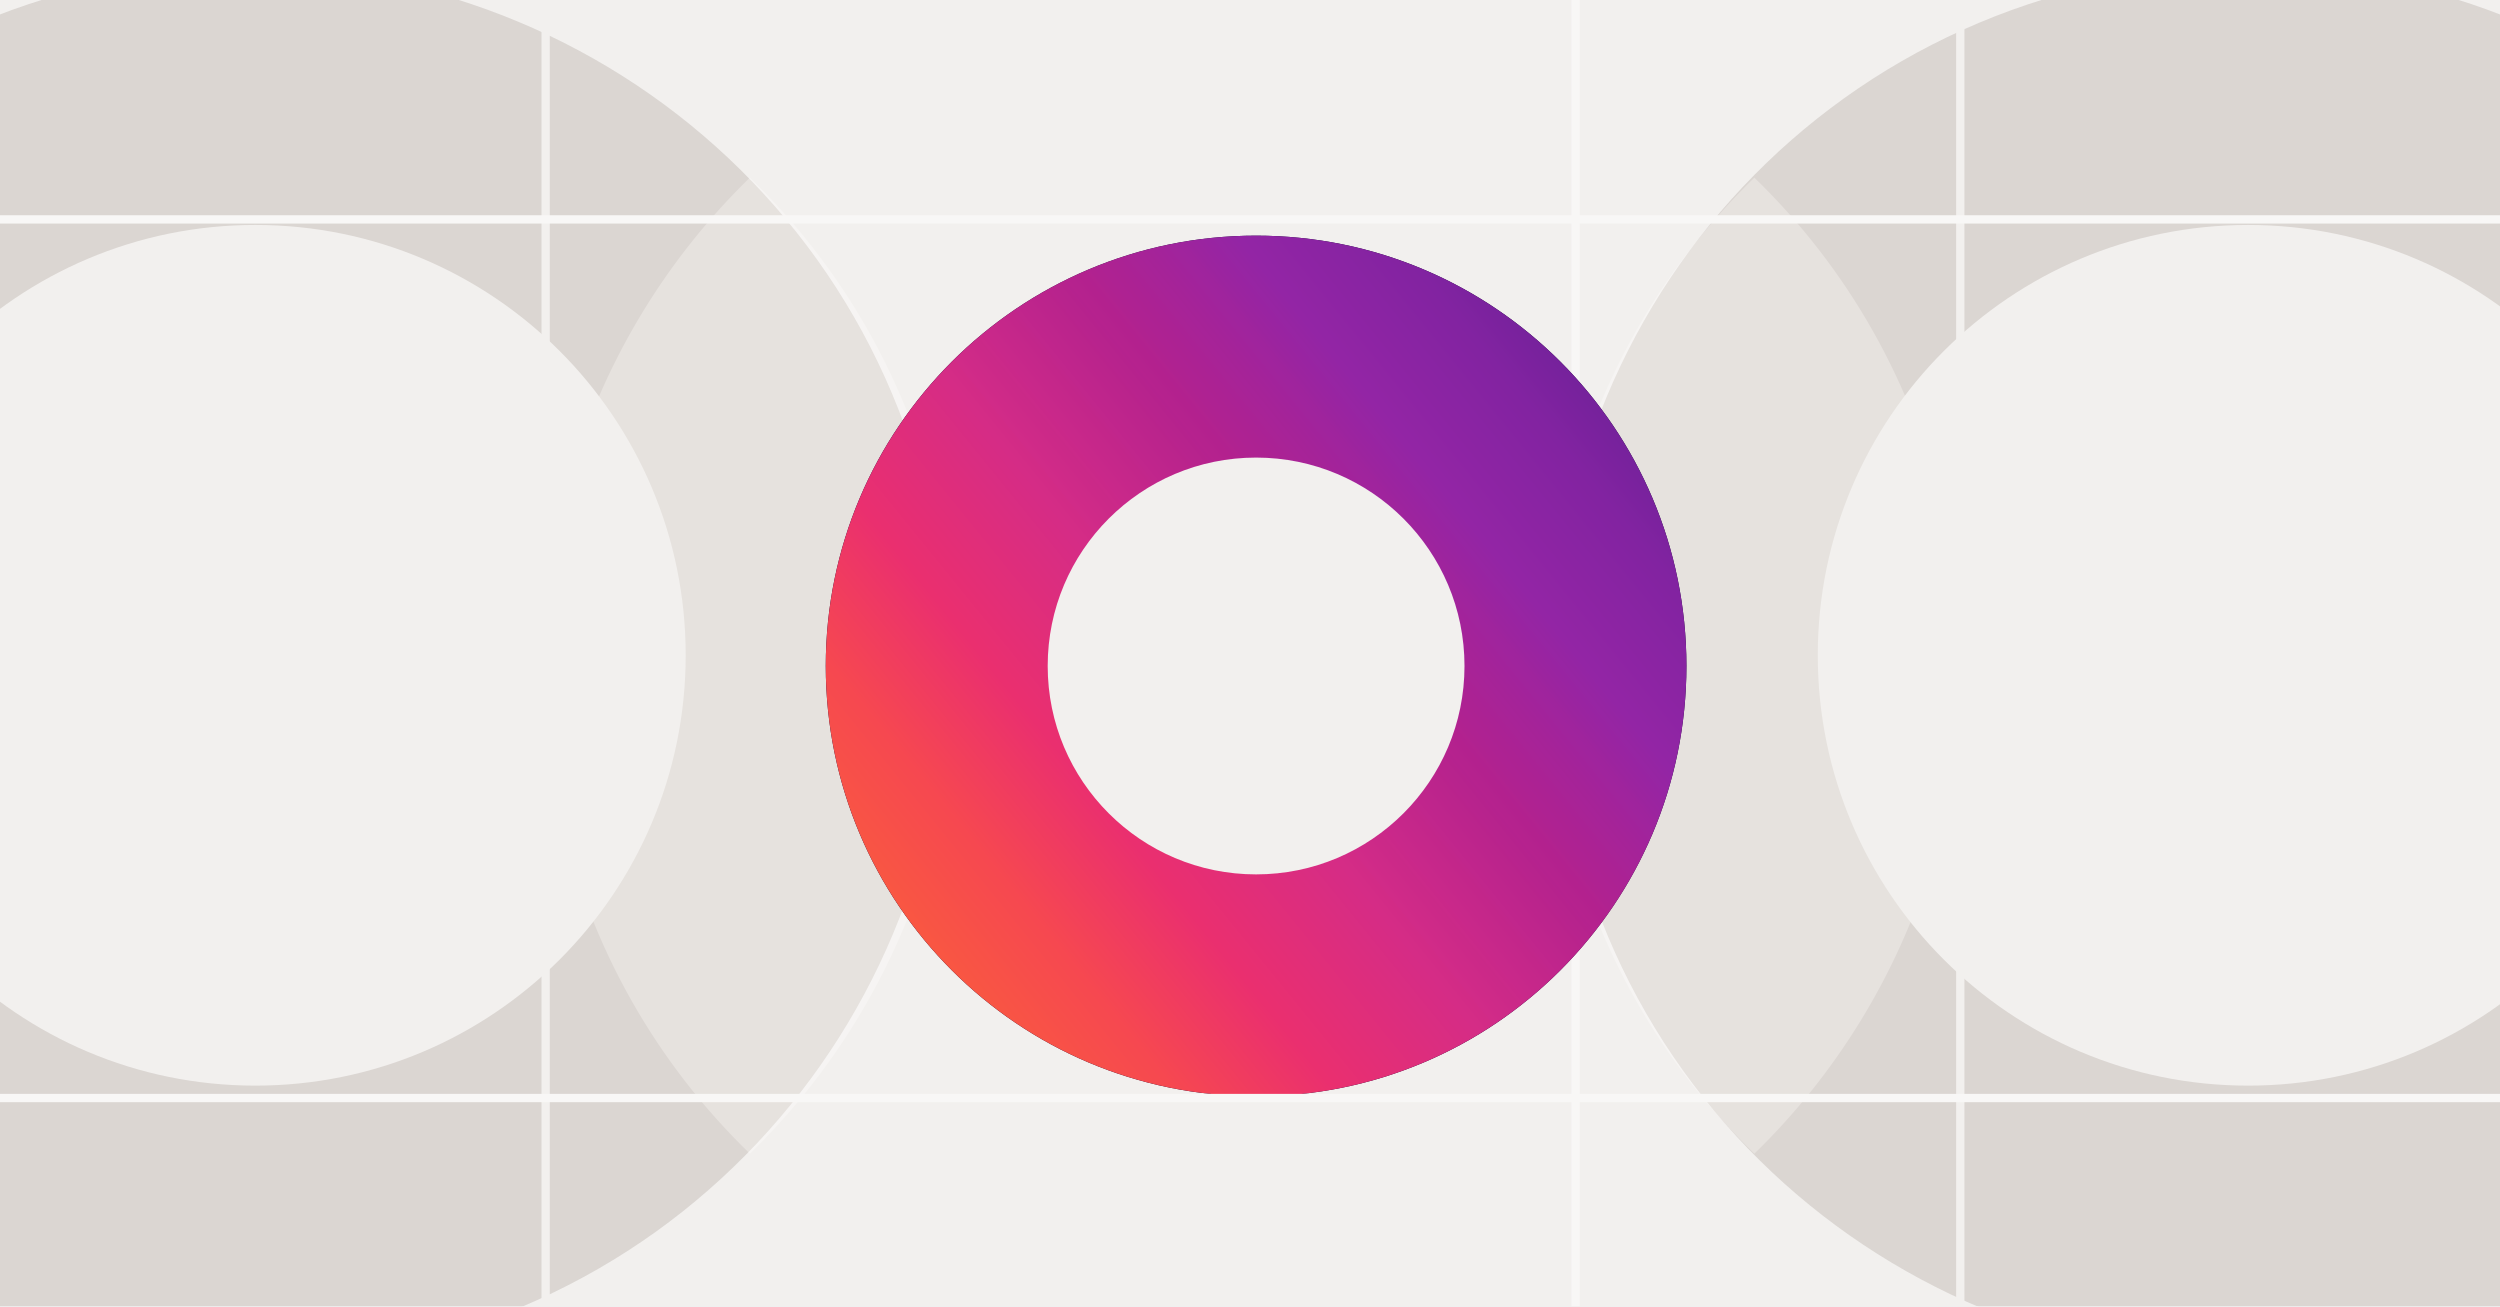
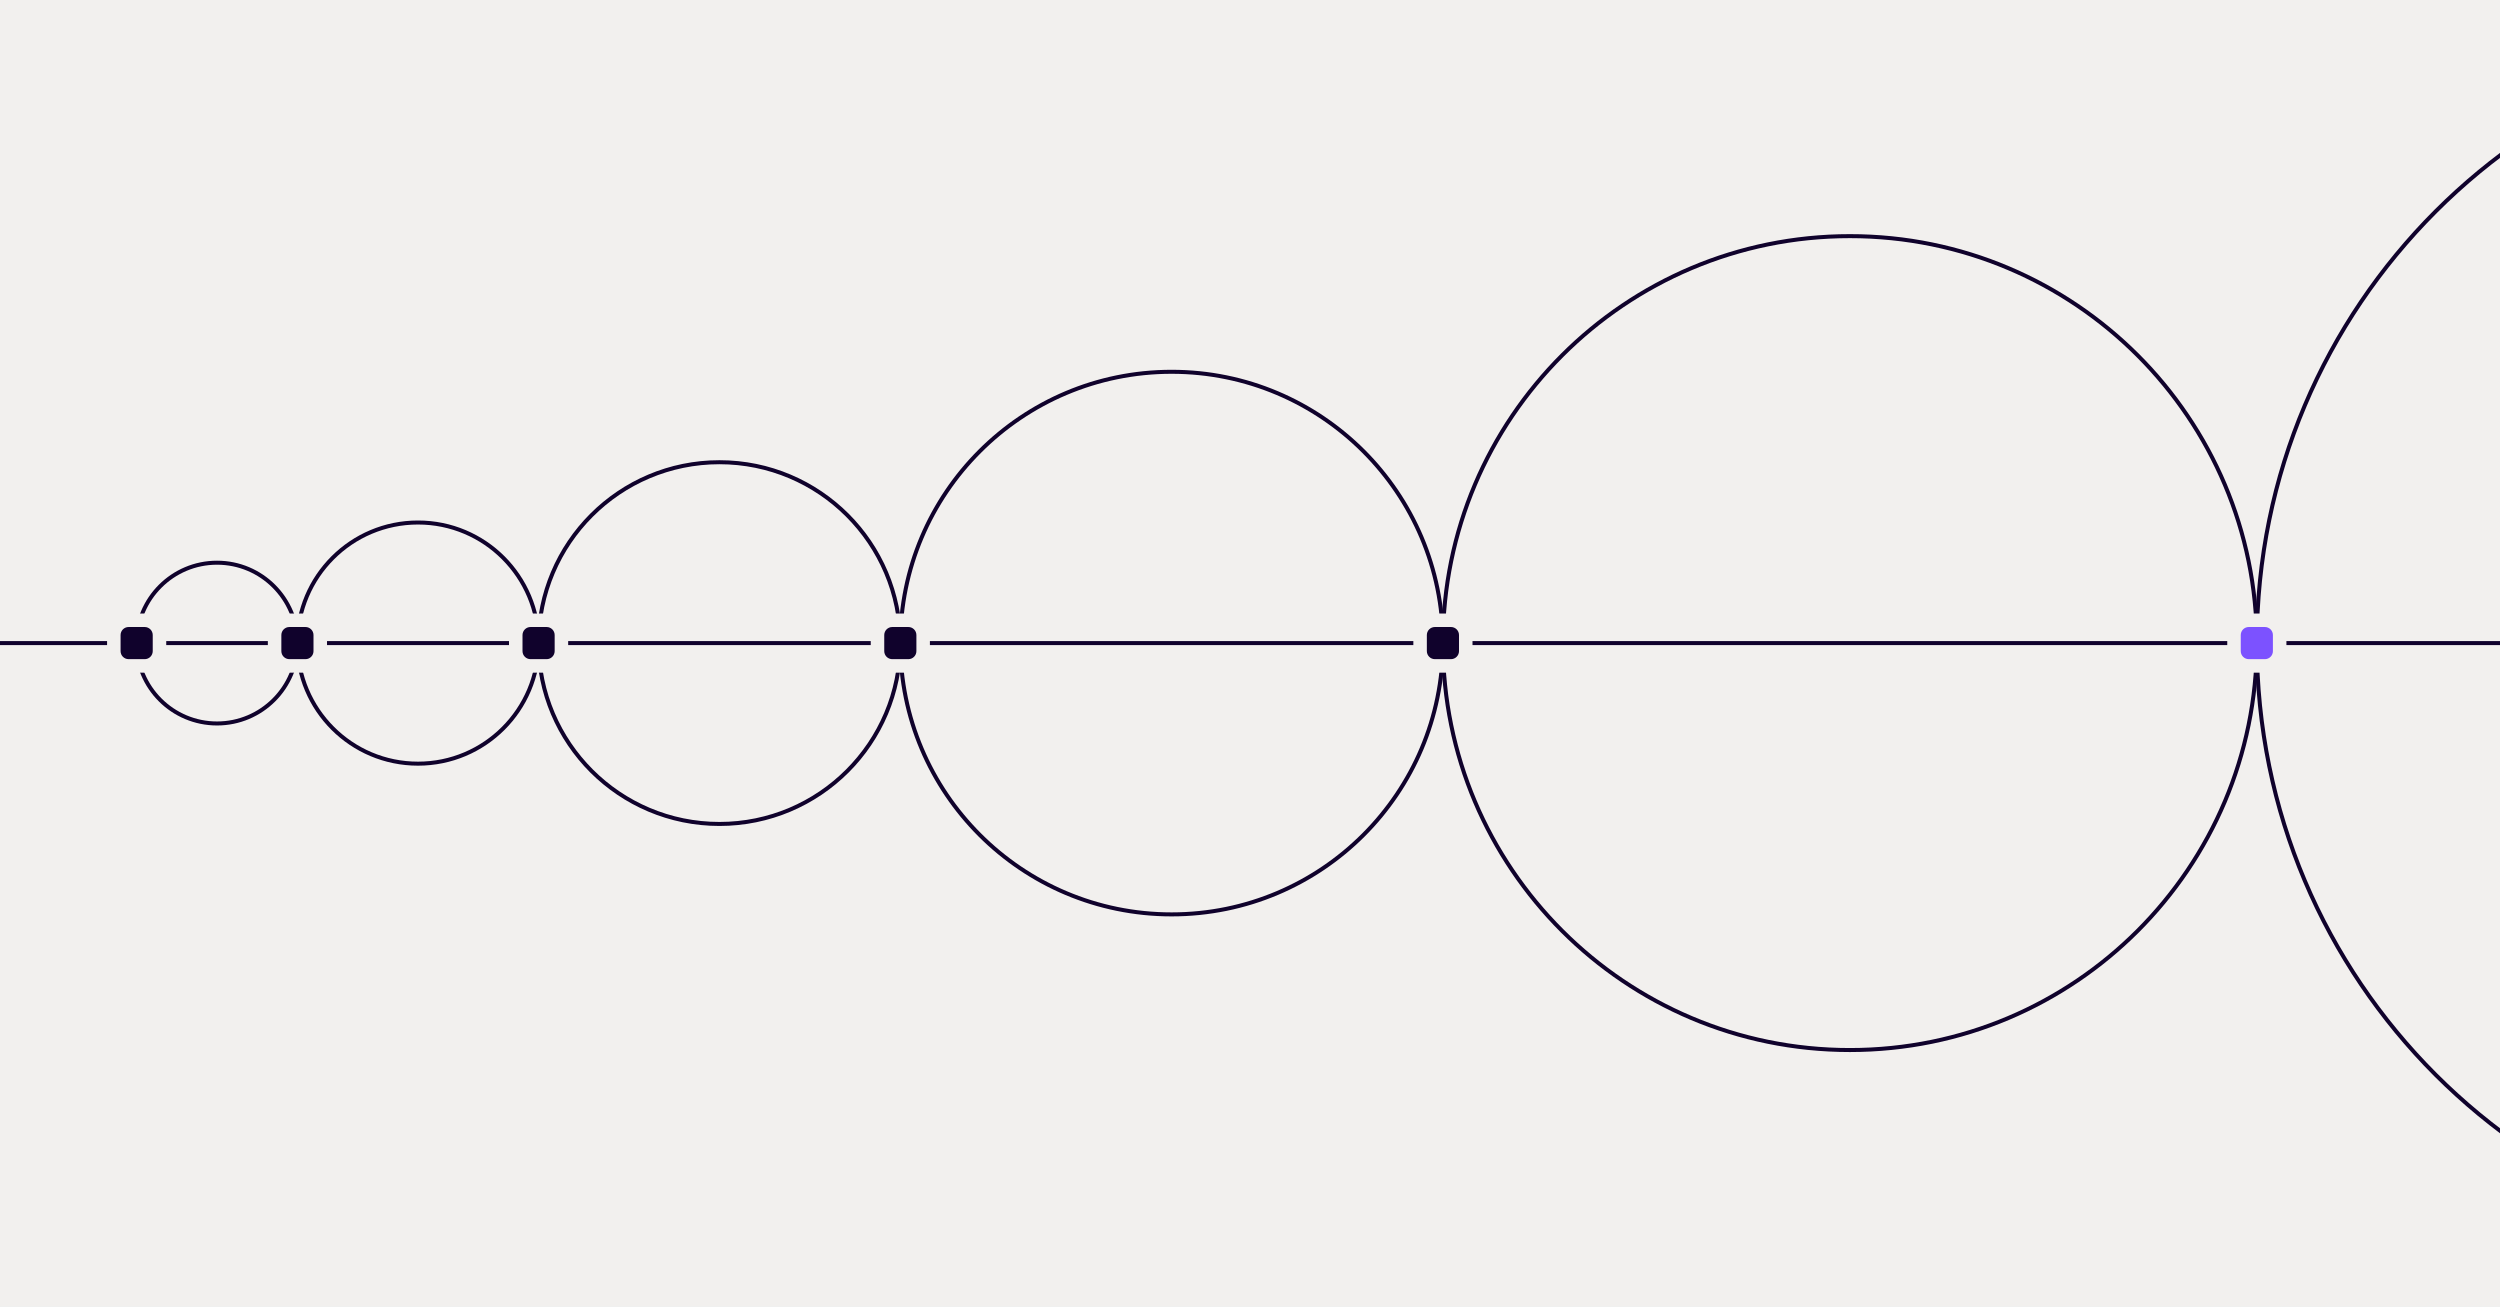
- <svg xmlns="http://www.w3.org/2000/svg" viewBox="0 0 1068 558" fill="none">
-   <g clip-path="url(#clip0_324_9461)">
-     <rect width="1068" height="558" fill="#F2F0EE" />
-     <line x1="673.091" y1="756.155" x2="673.091" y2="-147" stroke="#F8F7F6" stroke-width="3.549" />
-     <line x1="345.067" y1="772.488" x2="345.067" y2="-130.667" stroke="#f2f0ee" stroke-width="3.549" />
-     <g opacity="0.5" style="mix-blend-mode:multiply">
-       <circle cx="106.816" cy="284.083" r="297.711" transform="rotate(167.316 106.816 284.083)" fill="#CEC8C4" />
-     </g>
-     <g opacity="0.5" style="mix-blend-mode:multiply">
-       <circle cx="961.184" cy="284.083" r="297.711" transform="rotate(167.316 961.184 284.083)" fill="#CEC8C4" />
-     </g>
-     <line x1="233.096" y1="699.516" x2="233.096" y2="-95.917" stroke="#f2f0ee" stroke-width="3.549" />
-     <line x1="837.438" y1="699.516" x2="837.438" y2="-95.917" stroke="#f2f0ee" stroke-width="3.549" />
-     <g opacity="0.5" style="mix-blend-mode:overlay">
-       <path d="M320.339 75.889C359.568 113.877 388.543 163.341 401.429 220.595C424.455 322.9 390.412 424.745 320.352 492.849C281.124 454.861 252.148 405.397 239.262 348.144C216.236 245.838 250.28 143.993 320.339 75.889Z" fill="#CEC8C4" />
-     </g>
-     <g opacity="0.5" style="mix-blend-mode:overlay">
-       <path d="M749.453 75.889C788.682 113.877 817.657 163.341 830.543 220.595C853.569 322.901 819.525 424.745 749.466 492.849C710.237 454.861 681.263 405.397 668.377 348.144C645.351 245.838 679.394 143.993 749.453 75.889Z" fill="#CEC8C4" />
-     </g>
-     <line x1="1084.35" y1="93.725" x2="-5.99" y2="93.725" stroke="#F8F7F6" stroke-width="3.549" />
-     <circle cx="109.086" cy="279.94" r="183.841" transform="rotate(90 109.086 279.94)" fill="#F2F0EE" />
-     <circle cx="960.395" cy="279.942" r="183.841" transform="rotate(90 960.395 279.942)" fill="#F2F0EE" />
-     <circle cx="536.603" cy="284.507" r="183.841" transform="rotate(90 536.603 284.507)" fill="#10022C" />
-     <circle cx="536.603" cy="284.507" r="183.841" transform="rotate(90 536.603 284.507)" fill="url(#paint0_linear_324_9461)" />
-     <circle cx="536.603" cy="284.508" r="89.031" fill="#F2F0EE" />
-     <line x1="1089.95" y1="469.077" x2="-0.391" y2="469.077" stroke="#F8F7F6" stroke-width="3.549" />
+ <svg xmlns="http://www.w3.org/2000/svg" viewBox="0 140 622 325" overflow="hidden" role="img" aria-label="Schematic line art: a chain of tangent circles growing along an axis, ending in a purple node">
+   <rect width="622" height="512" fill="#F2F0EE" />
+   <path d="M0 300 H622" fill="none" stroke="#10022C" stroke-width="1" vector-effect="non-scaling-stroke" />
+   <path d="M34.00 300.00 A20.00 20.00 0 1 1 74.00 300.00 A20.00 20.00 0 1 1 34.00 300.00" fill="none" stroke="#10022C" stroke-width="1" vector-effect="non-scaling-stroke" />
+   <path d="M74.00 300.00 A30.00 30.00 0 1 1 134.00 300.00 A30.00 30.00 0 1 1 74.00 300.00" fill="none" stroke="#10022C" stroke-width="1" vector-effect="non-scaling-stroke" />
+   <path d="M134.00 300.00 A45.00 45.00 0 1 1 224.00 300.00 A45.00 45.00 0 1 1 134.00 300.00" fill="none" stroke="#10022C" stroke-width="1" vector-effect="non-scaling-stroke" />
+   <path d="M224.00 300.00 A67.50 67.50 0 1 1 359.00 300.00 A67.50 67.50 0 1 1 224.00 300.00" fill="none" stroke="#10022C" stroke-width="1" vector-effect="non-scaling-stroke" />
+   <path d="M359.00 300.00 A101.25 101.25 0 1 1 561.50 300.00 A101.25 101.25 0 1 1 359.00 300.00" fill="none" stroke="#10022C" stroke-width="1" vector-effect="non-scaling-stroke" />
+   <path d="M561.50 300.00 A151.90 151.90 0 1 1 865.30 300.00 A151.90 151.90 0 1 1 561.50 300.00" fill="none" stroke="#10022C" stroke-width="1" vector-effect="non-scaling-stroke" />
+   <g>
+     <rect x="26.64" y="292.64" width="14.72" height="14.72" rx="5.36" fill="#F2F0EE" />
+     <rect x="30.00" y="296.00" width="8" height="8" rx="2.00" fill="#10022C" />
  </g>
-   <defs>
-     <linearGradient id="paint0_linear_324_9461" x1="295.311" y1="21.384" x2="720.788" y2="545.795" gradientUnits="userSpaceOnUse">
-       <stop offset="0.06" stop-color="#10022C" />
-       <stop offset="0.2" stop-color="#611F93" />
-       <stop offset="0.29" stop-color="#8223A1" />
-       <stop offset="0.366" stop-color="#9325A5" />
-       <stop offset="0.459" stop-color="#C52599" stop-opacity="0.9" />
-       <stop offset="0.564" stop-color="#D52C86" />
-       <stop offset="0.658" stop-color="#EA2F6F" />
-       <stop offset="0.737" stop-color="#F64850" />
-       <stop offset="0.896" stop-color="#FD6D2D" />
-       <stop offset="0.955" stop-color="#FF9E0E" stop-opacity="0.95" />
-     </linearGradient>
-     <clipPath id="clip0_324_9461">
-       <rect width="1068" height="558" fill="white" />
-     </clipPath>
-   </defs>
+   <g>
+     <rect x="66.64" y="292.64" width="14.72" height="14.72" rx="5.36" fill="#F2F0EE" />
+     <rect x="70.00" y="296.00" width="8" height="8" rx="2.00" fill="#10022C" />
+   </g>
+   <g>
+     <rect x="126.64" y="292.64" width="14.72" height="14.72" rx="5.36" fill="#F2F0EE" />
+     <rect x="130.00" y="296.00" width="8" height="8" rx="2.00" fill="#10022C" />
+   </g>
+   <g>
+     <rect x="216.64" y="292.64" width="14.72" height="14.72" rx="5.36" fill="#F2F0EE" />
+     <rect x="220.00" y="296.00" width="8" height="8" rx="2.00" fill="#10022C" />
+   </g>
+   <g>
+     <rect x="351.64" y="292.64" width="14.72" height="14.72" rx="5.36" fill="#F2F0EE" />
+     <rect x="355.00" y="296.00" width="8" height="8" rx="2.00" fill="#10022C" />
+   </g>
+   <g>
+     <rect x="554.14" y="292.64" width="14.72" height="14.72" rx="5.36" fill="#F2F0EE" />
+     <rect x="557.50" y="296.00" width="8" height="8" rx="2.00" fill="#7C52FF" />
+   </g>
</svg>
